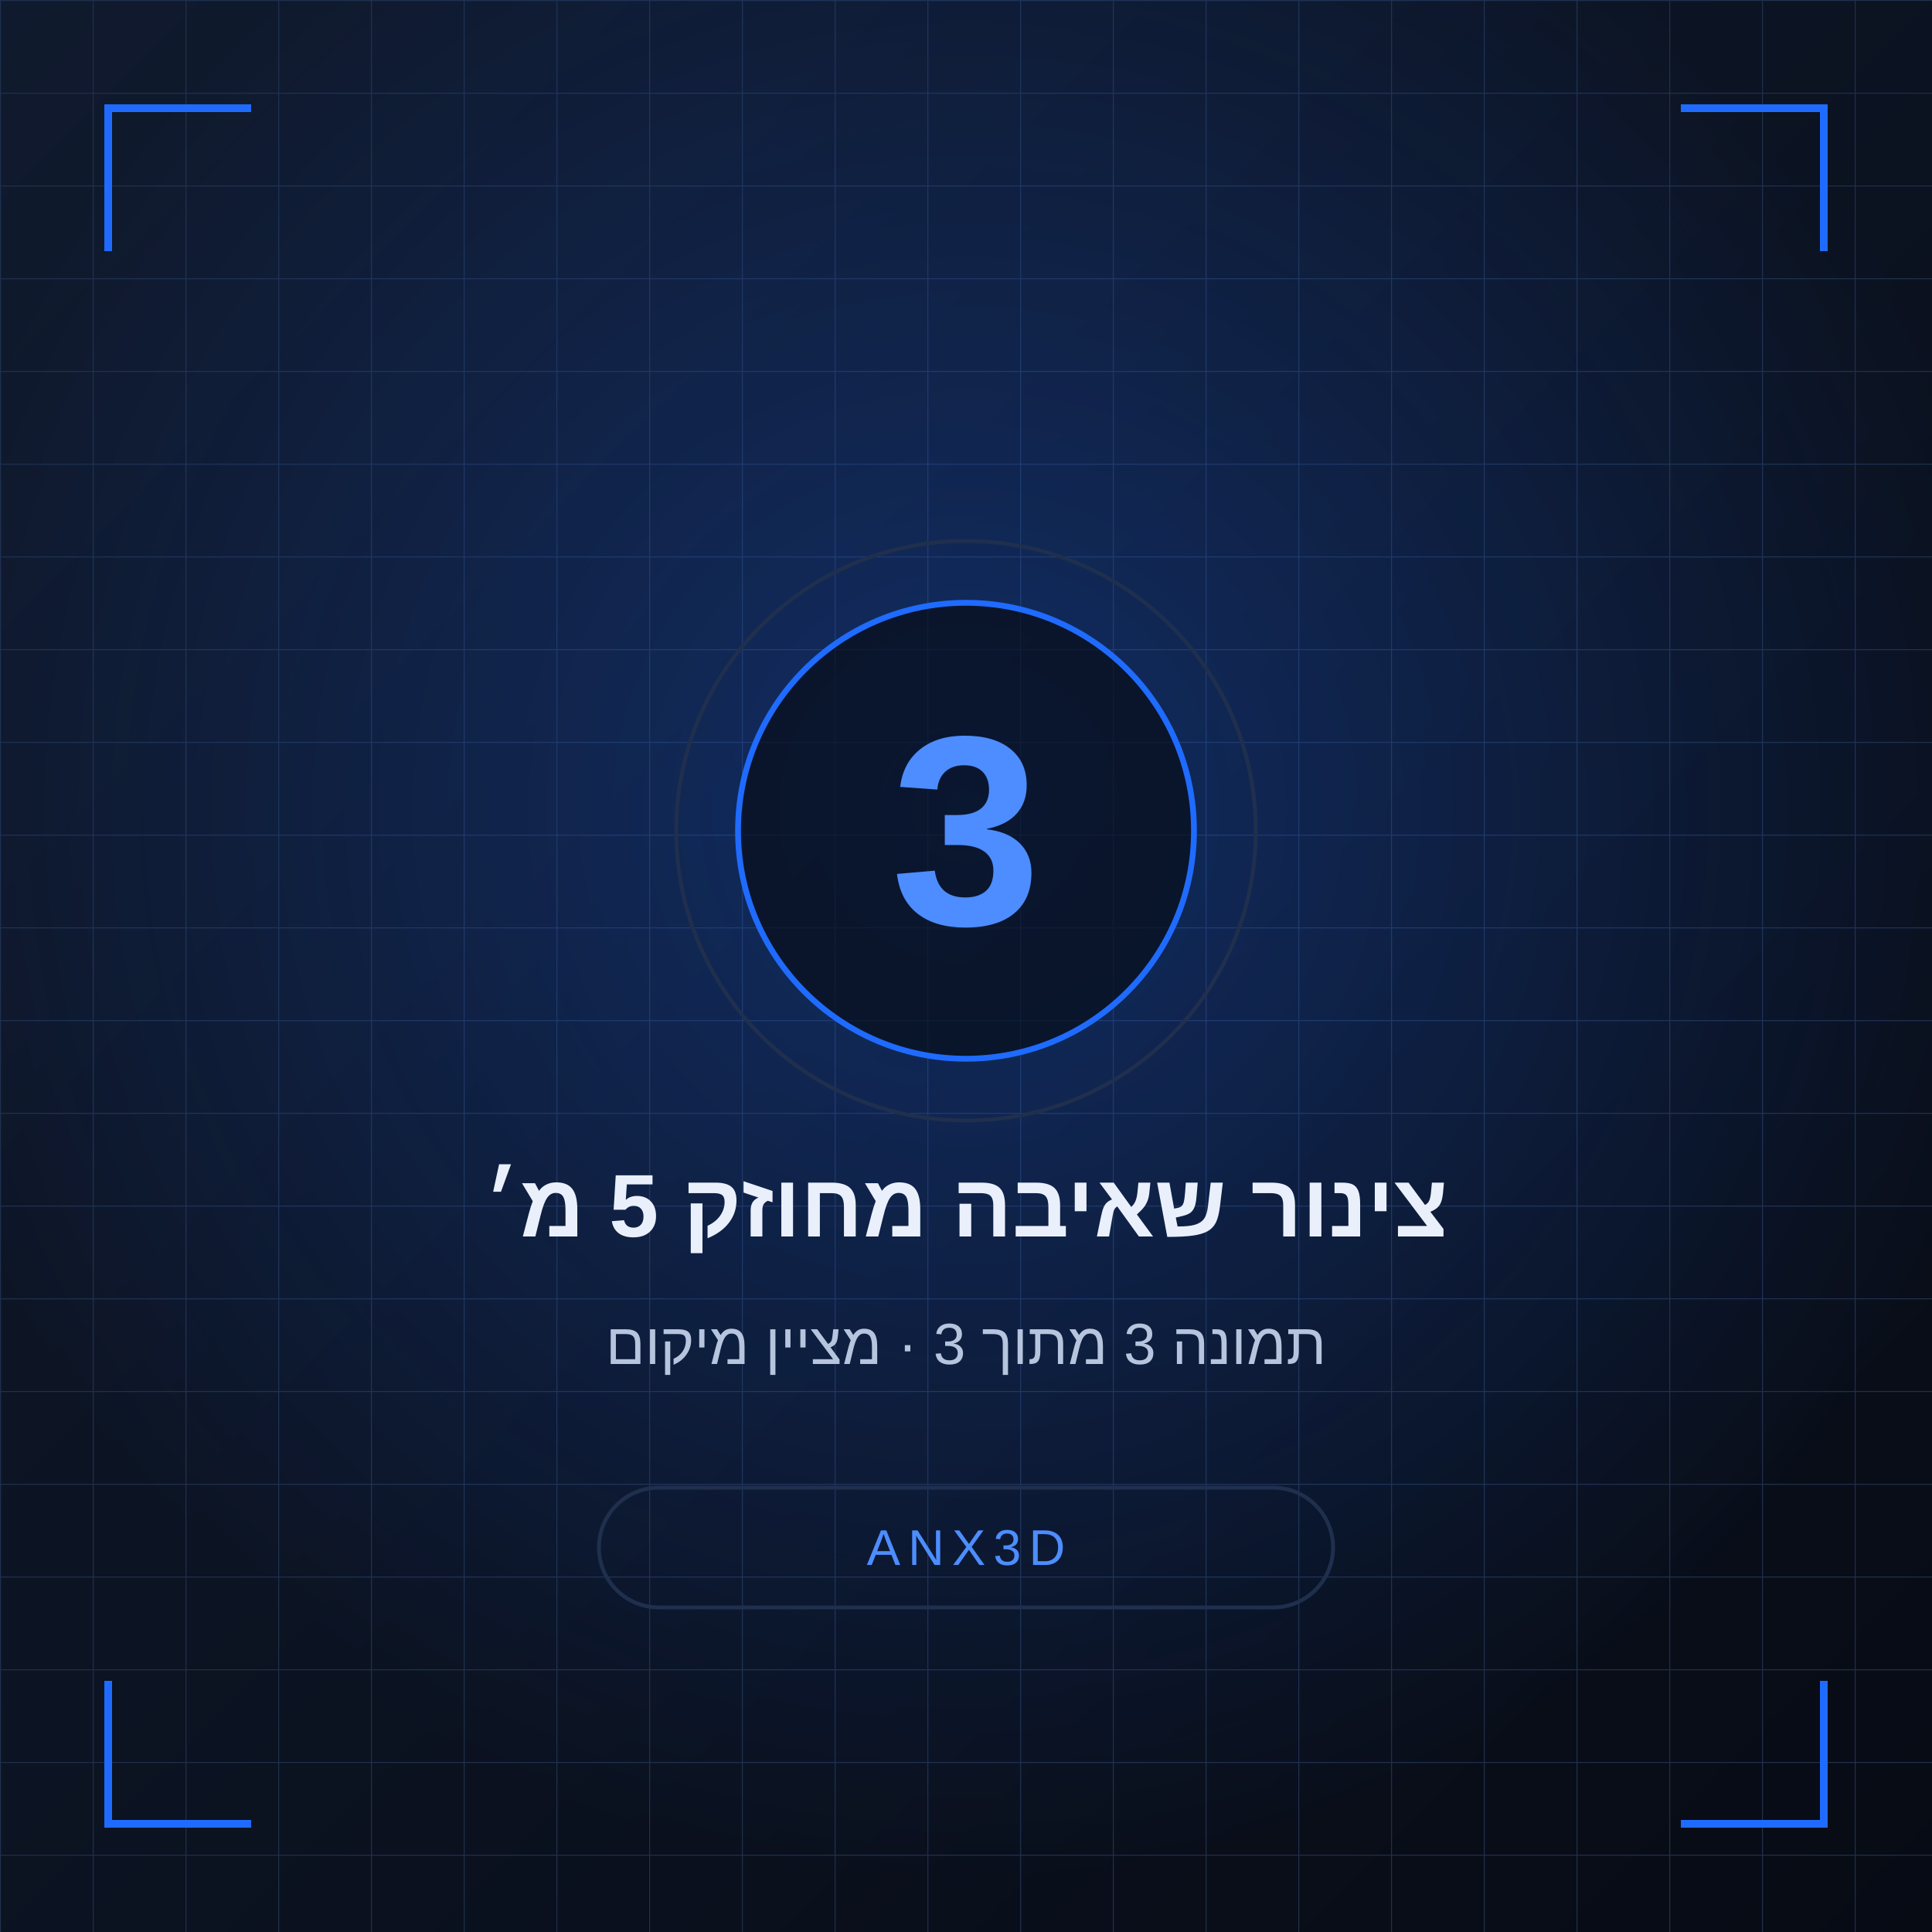
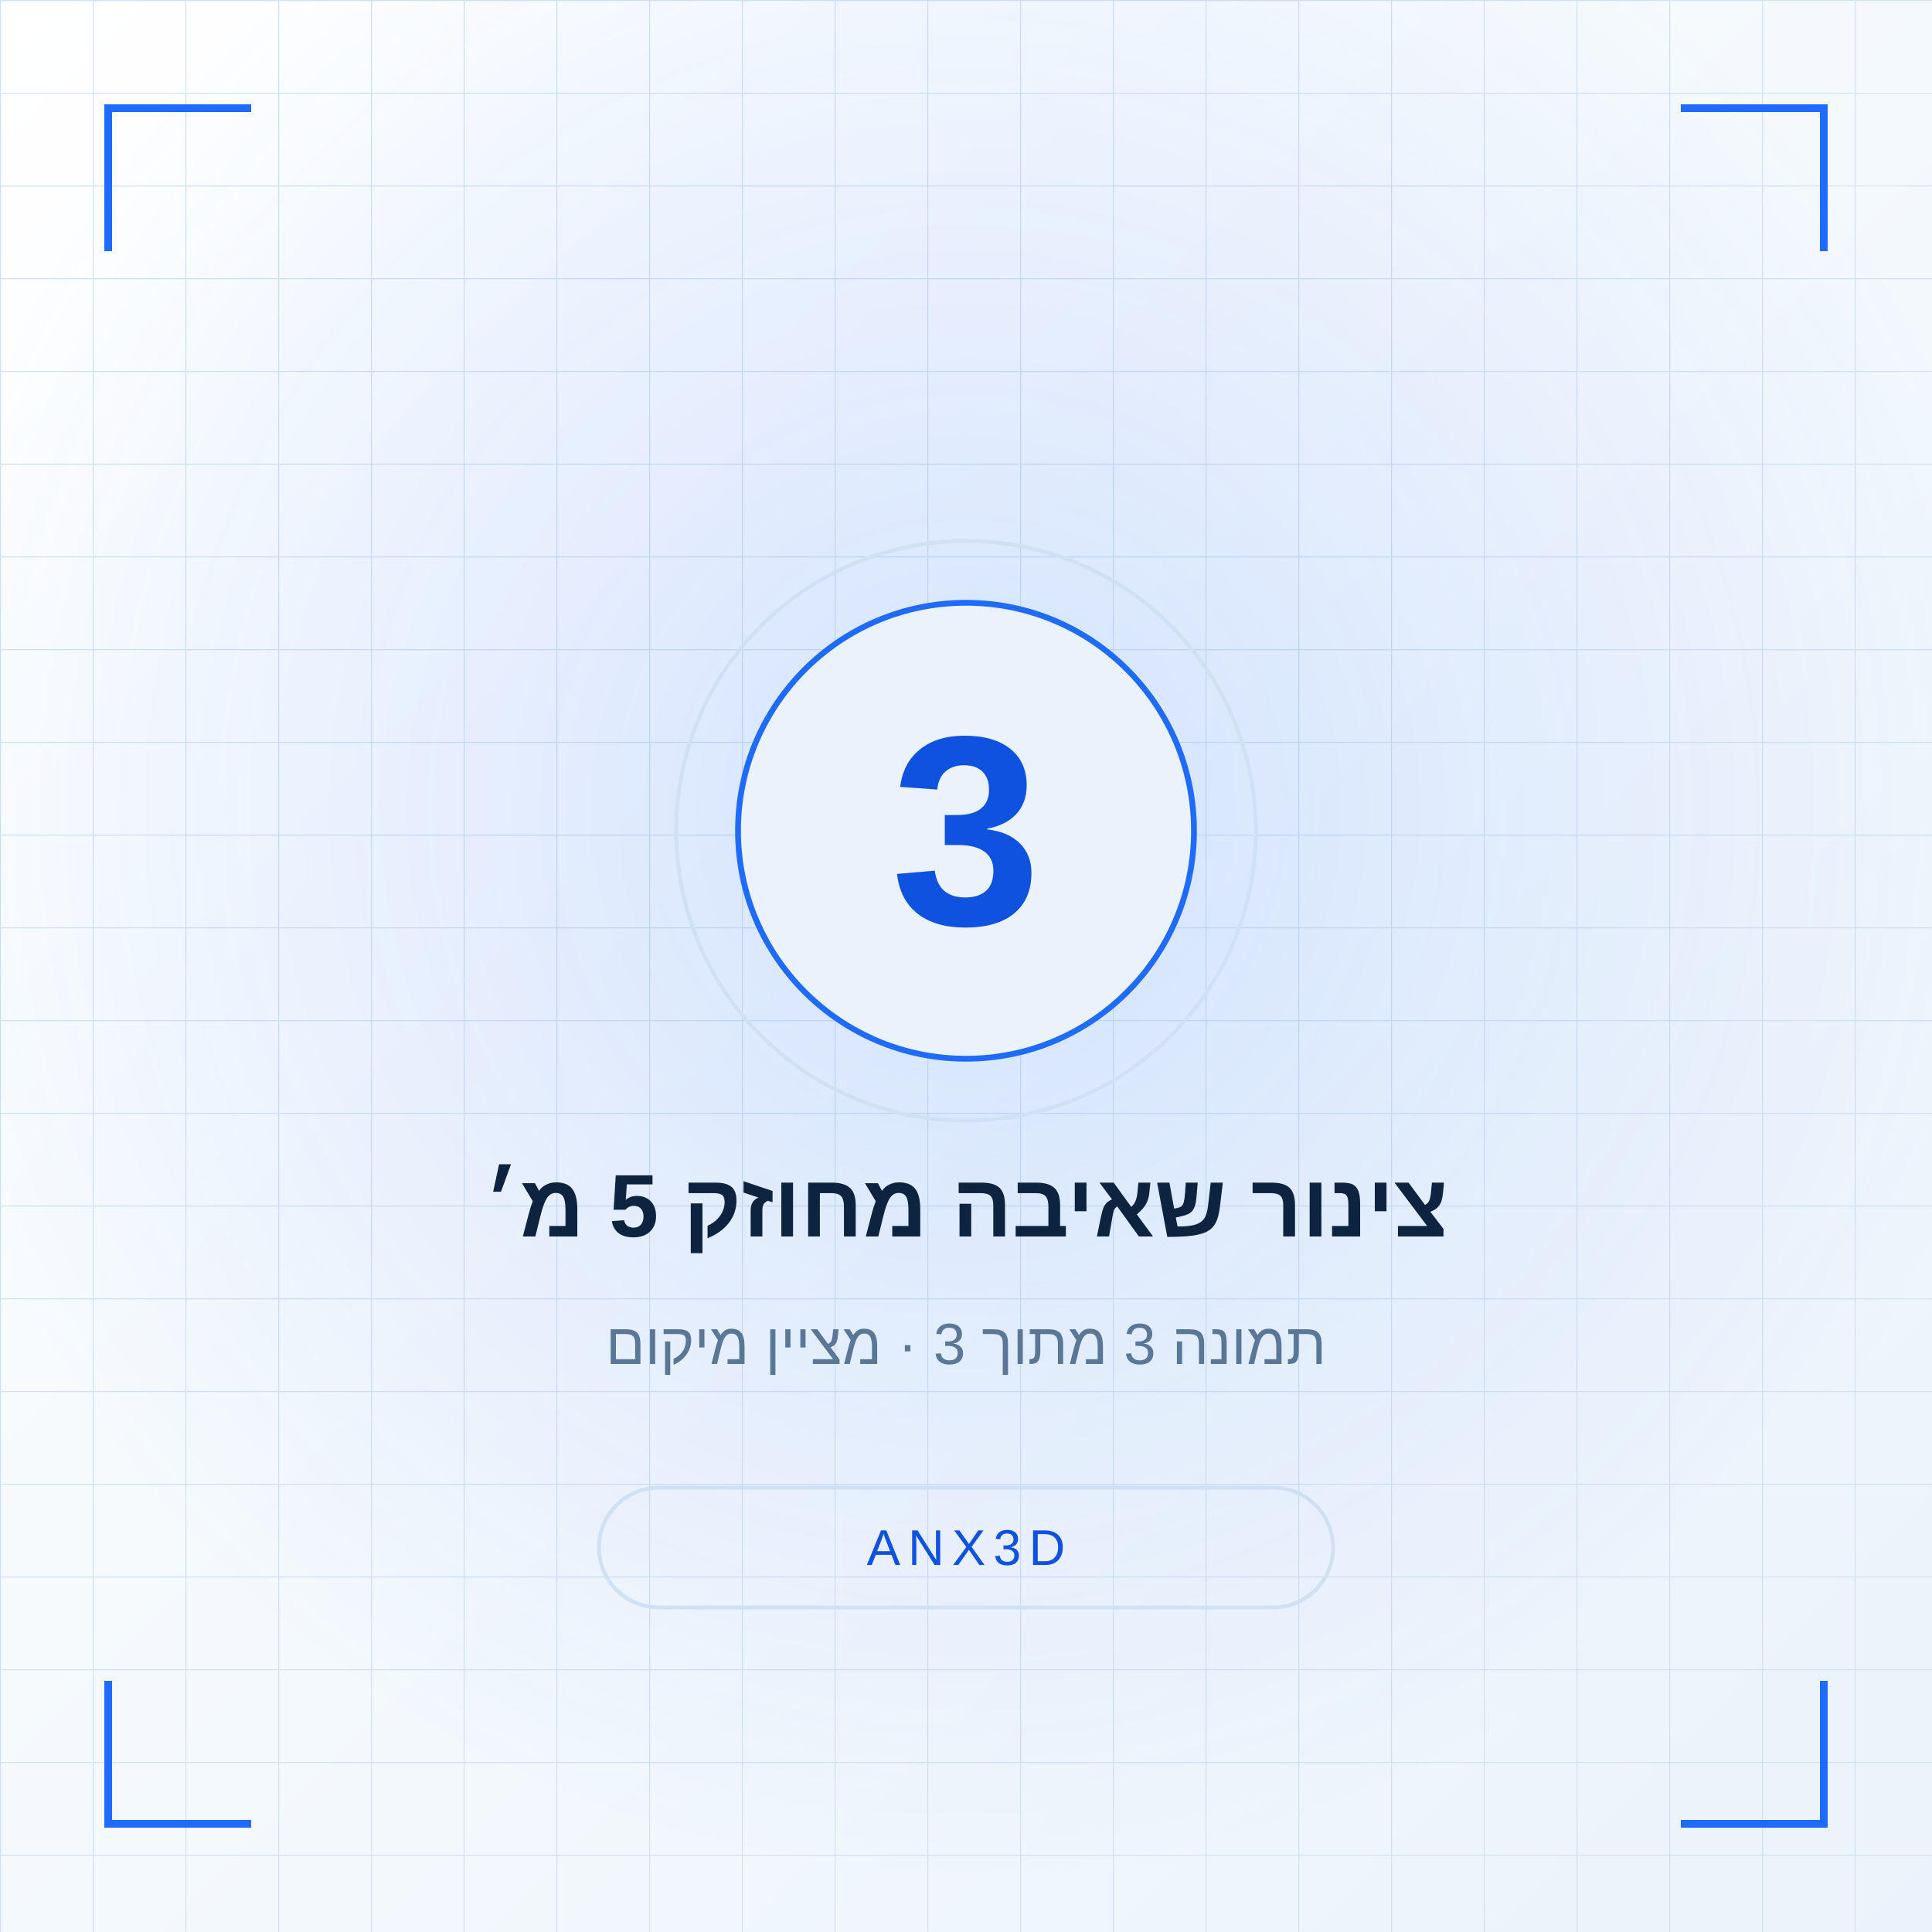
<svg xmlns="http://www.w3.org/2000/svg" width="1000" height="1000" viewBox="0 0 1000 1000" role="img" aria-label="צינור שאיבה מחוזק 5 מ׳ — תמונה 3 מתוך 3 (מציין מיקום)">
  <defs>
    <linearGradient id="bg" x1="0" y1="0" x2="1" y2="1">
-       <stop offset="0%" stop-color="#101a2e" />
-       <stop offset="100%" stop-color="#070b14" />
+       <stop offset="0%" stop-color="#ffffff" />
+       <stop offset="100%" stop-color="#eaf3fb" />
    </linearGradient>
    <pattern id="grid" width="48" height="48" patternUnits="userSpaceOnUse">
-       <path d="M48 0H0V48" fill="none" stroke="#1f2f4d" stroke-width="1" />
+       <path d="M48 0H0V48" fill="none" stroke="#cfe1f2" stroke-width="1" />
    </pattern>
    <radialGradient id="glow" cx="50%" cy="42%" r="55%">
-       <stop offset="0%" stop-color="#1f6bff" stop-opacity="0.30" />
+       <stop offset="0%" stop-color="#1f6bff" stop-opacity="0.16" />
      <stop offset="100%" stop-color="#1f6bff" stop-opacity="0" />
    </radialGradient>
  </defs>
  <rect width="1000" height="1000" fill="url(#bg)" />
  <rect width="1000" height="1000" fill="url(#grid)" />
  <rect width="1000" height="1000" fill="url(#glow)" />
  <path d="M56 128V56h72" fill="none" stroke="#1f6bff" stroke-width="4" stroke-linecap="square" />
  <path d="M872 56h72v72" fill="none" stroke="#1f6bff" stroke-width="4" stroke-linecap="square" />
  <path d="M944 872v72h-72" fill="none" stroke="#1f6bff" stroke-width="4" stroke-linecap="square" />
  <path d="M128 944H56v-72" fill="none" stroke="#1f6bff" stroke-width="4" stroke-linecap="square" />
-   <circle cx="500" cy="430" r="150" fill="none" stroke="#1f2f4d" stroke-width="2" />
-   <circle cx="500" cy="430" r="118" fill="#070b14" fill-opacity="0.65" stroke="#1f6bff" stroke-width="3" />
-   <text x="500" y="430" text-anchor="middle" dominant-baseline="central" font-family="Heebo, Arial, sans-serif" font-size="140" font-weight="700" fill="#4d8dff">3</text>
-   <text x="500" y="640" text-anchor="middle" direction="rtl" font-family="Heebo, Arial, sans-serif" font-size="46" font-weight="700" fill="#eaf0fb">צינור שאיבה מחוזק 5 מ׳</text>
-   <text x="500" y="706" text-anchor="middle" direction="rtl" font-family="Heebo, Arial, sans-serif" font-size="30" fill="#b6c4dd">תמונה 3 מתוך 3 · מציין מיקום</text>
-   <rect x="310" y="770" width="380" height="62" rx="31" fill="none" stroke="#1f2f4d" stroke-width="2" />
-   <text x="500" y="801" text-anchor="middle" dominant-baseline="central" font-family="Heebo, Arial, sans-serif" font-size="26" letter-spacing="4" fill="#4d8dff">ANX3D</text>
+   <circle cx="500" cy="430" r="150" fill="none" stroke="#cfe1f2" stroke-width="2" />
+   <circle cx="500" cy="430" r="118" fill="#eaf3fb" stroke="#1f6bff" stroke-width="3" />
+   <text x="500" y="430" text-anchor="middle" dominant-baseline="central" font-family="Heebo, Arial, sans-serif" font-size="140" font-weight="700" fill="#0f52e0">3</text>
+   <text x="500" y="640" text-anchor="middle" direction="rtl" font-family="Heebo, Arial, sans-serif" font-size="46" font-weight="700" fill="#0d2340">צינור שאיבה מחוזק 5 מ׳</text>
+   <text x="500" y="706" text-anchor="middle" direction="rtl" font-family="Heebo, Arial, sans-serif" font-size="30" fill="#5b7797">תמונה 3 מתוך 3 · מציין מיקום</text>
+   <rect x="310" y="770" width="380" height="62" rx="31" fill="none" stroke="#cfe1f2" stroke-width="2" />
+   <text x="500" y="801" text-anchor="middle" dominant-baseline="central" font-family="Heebo, Arial, sans-serif" font-size="26" letter-spacing="4" fill="#0f52e0">ANX3D</text>
</svg>
